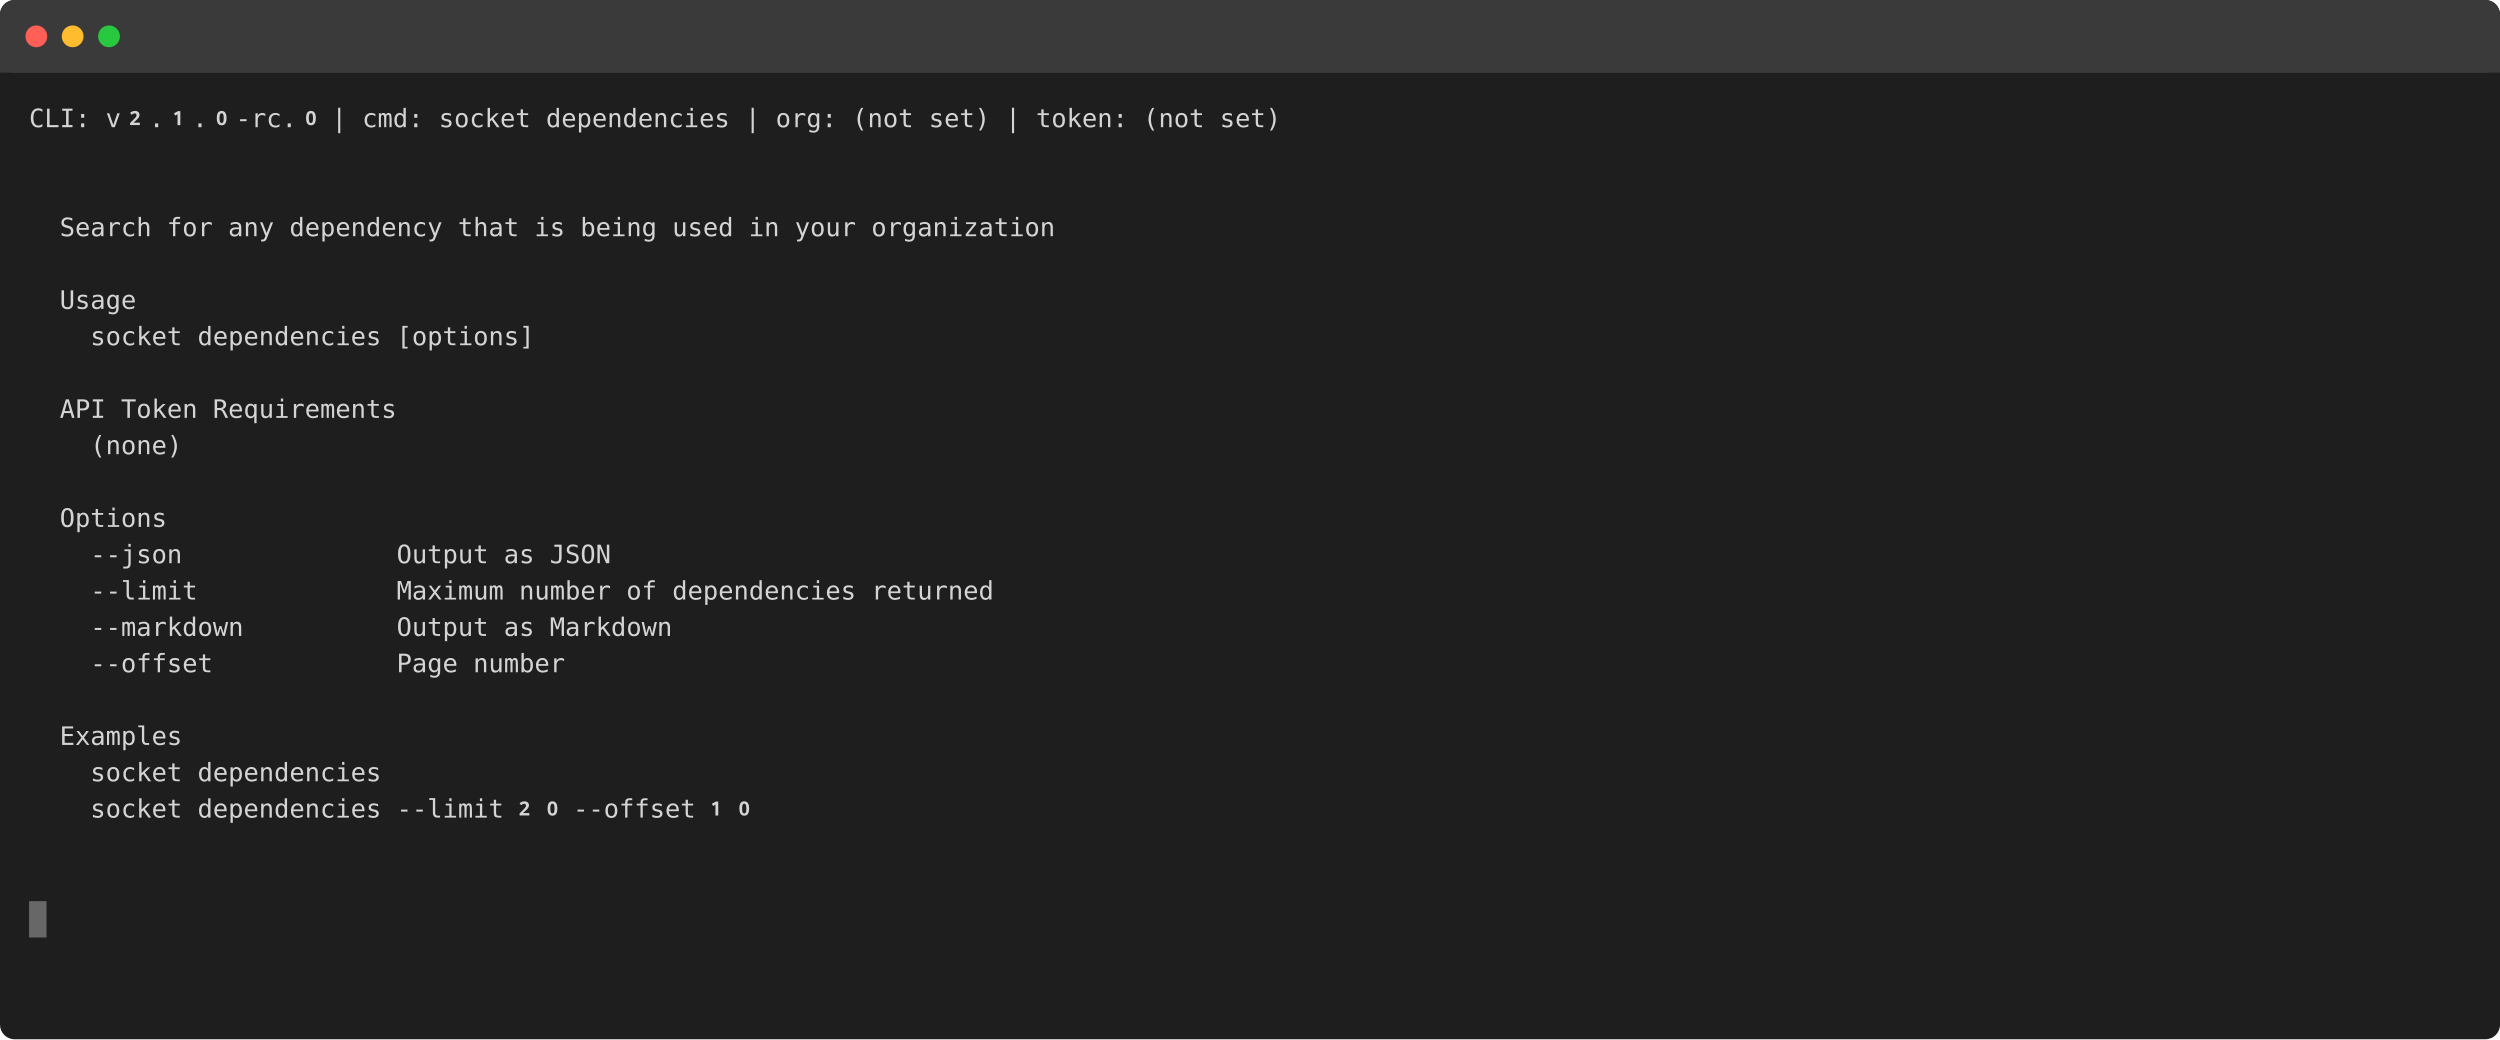
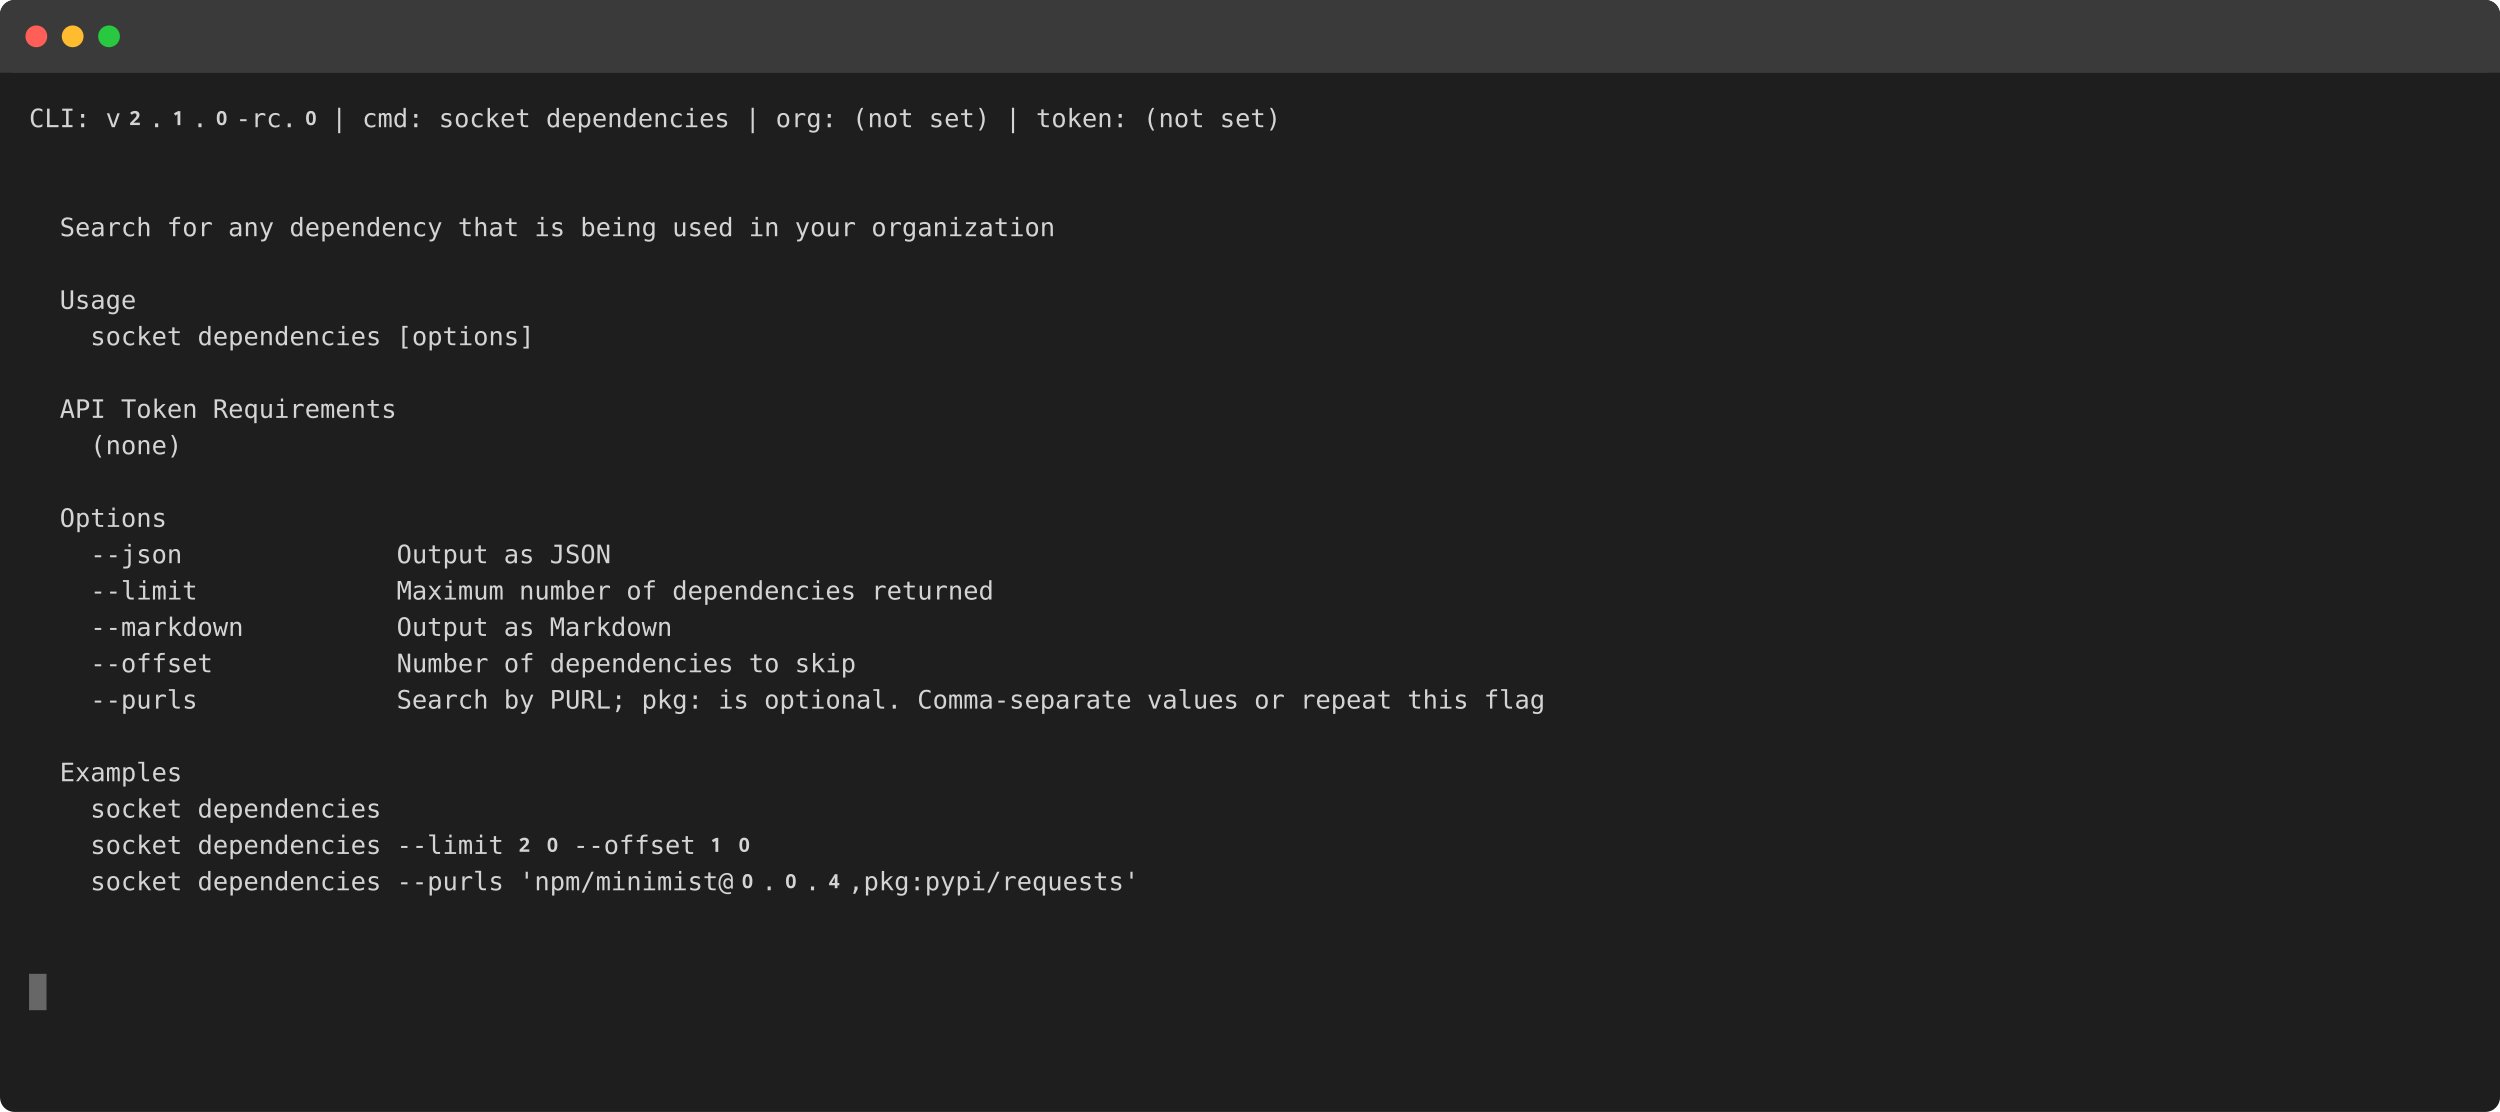
- <svg xmlns="http://www.w3.org/2000/svg" width="1376" height="572" viewBox="0 0 1376 572" preserveAspectRatio="xMidYMid meet">
+ <svg xmlns="http://www.w3.org/2000/svg" width="1376" height="612" viewBox="0 0 1376 612" preserveAspectRatio="xMidYMid meet">
  <defs>
    <clipPath id="terminal-clip">
-       <rect x="0" y="0" width="1376" height="572" rx="8" ry="8" />
+       <rect x="0" y="0" width="1376" height="612" rx="8" ry="8" />
    </clipPath>
  </defs>
  <g clip-path="url(#terminal-clip)">
-     <rect x="0" y="0" width="1376" height="572" rx="8" ry="8" fill="#1e1e1e" />
+     <rect x="0" y="0" width="1376" height="612" rx="8" ry="8" fill="#1e1e1e" />
    <g transform="translate(0, 0)">
      <rect width="1376" height="40" rx="8" ry="8" fill="#3a3a3a" />
      <rect y="32" width="1376" height="8" fill="#3a3a3a" />
      <circle cx="20" cy="20" r="6" fill="#ff5f57" />
      <circle cx="40" cy="20" r="6" fill="#febc2e" />
      <circle cx="60" cy="20" r="6" fill="#28c840" />
    </g>
    <g transform="translate(16, 56)">
      <text x="0" y="14" xml:space="preserve" font-family="'JetBrains Mono', 'Noto Sans Symbols 2', monospace" font-size="14" fill="#d4d4d4">
        <tspan x="0 9.6 19.2 28.8 38.4 48 57.6 67.2 76.8 86.4 96 105.6 115.2 124.8 134.4 144 153.6 163.2 172.8 182.4 192 201.6 211.2 220.8 230.4 240 249.6 259.2 268.8 278.4 288 297.6 307.2 316.8 326.4 336 345.6 355.2 364.8 374.4 384 393.6 403.2 412.8 422.4 432 441.6 451.2 460.8 470.4 480 489.6 499.2 508.8 518.4 528 537.6 547.2 556.8 566.4 576 585.6 595.2 604.8 614.4 624 633.6 643.2 652.8 662.4 672 681.6 691.2 700.8 710.4 720 729.6 739.2 748.8 758.4 768 777.6 787.2 796.8 806.4 816 825.6 835.2 844.8 854.4 864 873.6 883.2 892.8 902.4 912 921.6 931.2 940.8 950.4 960 969.6 979.2 988.8 998.4 1008 1017.6 1027.2 1036.8 1046.4 1056 1065.6 1075.2 1084.8 1094.4 1104 1113.6 1123.2 1132.8 1142.4 1152 1161.6 1171.2 1180.8 1190.4 1200 1209.6 1219.2 1228.8 1238.4 1248 1257.6 1267.2 1276.8 1286.4 1296 1305.6 1315.2 1324.8 1334.4">CLI: v2.1.0-rc.0 | cmd: socket dependencies | org: (not set) | token: (not set)                                                             </tspan>
      </text>
      <text x="0" y="34" xml:space="preserve" font-family="'JetBrains Mono', 'Noto Sans Symbols 2', monospace" font-size="14" fill="#d4d4d4">
        <tspan x="0 9.6 19.2 28.8 38.4 48 57.6 67.2 76.8 86.4 96 105.6 115.2 124.8 134.4 144 153.6 163.2 172.8 182.4 192 201.6 211.2 220.8 230.4 240 249.6 259.2 268.8 278.4 288 297.6 307.2 316.8 326.4 336 345.6 355.2 364.8 374.4 384 393.6 403.2 412.8 422.4 432 441.6 451.2 460.8 470.4 480 489.6 499.2 508.8 518.4 528 537.6 547.2 556.8 566.4 576 585.6 595.2 604.8 614.4 624 633.6 643.2 652.8 662.4 672 681.6 691.2 700.8 710.4 720 729.6 739.2 748.8 758.4 768 777.6 787.2 796.8 806.4 816 825.6 835.2 844.8 854.4 864 873.6 883.2 892.8 902.4 912 921.6 931.2 940.8 950.4 960 969.6 979.2 988.8 998.4 1008 1017.6 1027.2 1036.8 1046.4 1056 1065.6 1075.2 1084.8 1094.4 1104 1113.6 1123.2 1132.8 1142.4 1152 1161.6 1171.2 1180.8 1190.4 1200 1209.6 1219.2 1228.8 1238.4 1248 1257.6 1267.2 1276.8 1286.4 1296 1305.6 1315.2 1324.8 1334.4">                                                                                                                                            </tspan>
      </text>
      <text x="0" y="54" xml:space="preserve" font-family="'JetBrains Mono', 'Noto Sans Symbols 2', monospace" font-size="14" fill="#d4d4d4">
        <tspan x="0 9.6 19.2 28.8 38.4 48 57.6 67.2 76.8 86.4 96 105.6 115.2 124.8 134.4 144 153.6 163.2 172.8 182.4 192 201.6 211.2 220.8 230.4 240 249.6 259.2 268.8 278.4 288 297.6 307.2 316.8 326.4 336 345.6 355.2 364.8 374.4 384 393.6 403.2 412.8 422.4 432 441.6 451.2 460.8 470.4 480 489.6 499.2 508.8 518.4 528 537.6 547.2 556.8 566.4 576 585.6 595.2 604.8 614.4 624 633.6 643.2 652.8 662.4 672 681.6 691.2 700.8 710.4 720 729.6 739.2 748.8 758.4 768 777.6 787.2 796.8 806.4 816 825.6 835.2 844.8 854.4 864 873.6 883.2 892.8 902.4 912 921.6 931.2 940.8 950.4 960 969.6 979.2 988.8 998.4 1008 1017.6 1027.2 1036.8 1046.4 1056 1065.6 1075.2 1084.8 1094.4 1104 1113.6 1123.2 1132.8 1142.4 1152 1161.6 1171.2 1180.8 1190.4 1200 1209.6 1219.2 1228.8 1238.4 1248 1257.6 1267.2 1276.8 1286.4 1296 1305.6 1315.2 1324.8 1334.4">                                                                                                                                            </tspan>
      </text>
      <text x="0" y="74" xml:space="preserve" font-family="'JetBrains Mono', 'Noto Sans Symbols 2', monospace" font-size="14" fill="#d4d4d4">
        <tspan x="0 9.6 19.2 28.8 38.4 48 57.6 67.2 76.8 86.4 96 105.6 115.2 124.8 134.4 144 153.6 163.2 172.8 182.4 192 201.6 211.2 220.8 230.4 240 249.6 259.2 268.8 278.4 288 297.6 307.2 316.8 326.4 336 345.6 355.2 364.8 374.4 384 393.6 403.2 412.8 422.4 432 441.6 451.2 460.8 470.4 480 489.6 499.2 508.8 518.4 528 537.6 547.2 556.8 566.4 576 585.6 595.2 604.8 614.4 624 633.6 643.2 652.8 662.4 672 681.6 691.2 700.8 710.4 720 729.6 739.2 748.8 758.4 768 777.6 787.2 796.8 806.4 816 825.6 835.2 844.8 854.4 864 873.6 883.2 892.8 902.4 912 921.6 931.2 940.8 950.4 960 969.6 979.2 988.8 998.4 1008 1017.6 1027.2 1036.8 1046.4 1056 1065.6 1075.2 1084.8 1094.4 1104 1113.6 1123.2 1132.8 1142.4 1152 1161.6 1171.2 1180.8 1190.4 1200 1209.6 1219.2 1228.8 1238.4 1248 1257.6 1267.2 1276.8 1286.4 1296 1305.6 1315.2 1324.8 1334.4">  Search for any dependency that is being used in your organization                                                                         </tspan>
      </text>
      <text x="0" y="94" xml:space="preserve" font-family="'JetBrains Mono', 'Noto Sans Symbols 2', monospace" font-size="14" fill="#d4d4d4">
        <tspan x="0 9.6 19.2 28.8 38.4 48 57.6 67.2 76.8 86.4 96 105.6 115.2 124.8 134.4 144 153.6 163.2 172.8 182.4 192 201.6 211.2 220.8 230.4 240 249.6 259.2 268.8 278.4 288 297.6 307.2 316.8 326.4 336 345.6 355.2 364.8 374.4 384 393.6 403.2 412.8 422.4 432 441.6 451.2 460.8 470.4 480 489.6 499.2 508.8 518.4 528 537.6 547.2 556.8 566.4 576 585.6 595.2 604.8 614.4 624 633.6 643.2 652.8 662.4 672 681.6 691.2 700.8 710.4 720 729.6 739.2 748.8 758.4 768 777.6 787.2 796.8 806.4 816 825.6 835.2 844.8 854.4 864 873.6 883.2 892.8 902.4 912 921.6 931.2 940.8 950.4 960 969.6 979.2 988.8 998.4 1008 1017.6 1027.2 1036.8 1046.4 1056 1065.6 1075.2 1084.8 1094.4 1104 1113.6 1123.2 1132.8 1142.4 1152 1161.6 1171.2 1180.8 1190.4 1200 1209.6 1219.2 1228.8 1238.4 1248 1257.6 1267.2 1276.8 1286.4 1296 1305.6 1315.2 1324.8 1334.4">                                                                                                                                            </tspan>
      </text>
      <text x="0" y="114" xml:space="preserve" font-family="'JetBrains Mono', 'Noto Sans Symbols 2', monospace" font-size="14" fill="#d4d4d4">
        <tspan x="0 9.6 19.2 28.8 38.4 48 57.6 67.2 76.8 86.4 96 105.6 115.2 124.8 134.4 144 153.6 163.2 172.8 182.4 192 201.6 211.2 220.8 230.4 240 249.6 259.2 268.8 278.4 288 297.6 307.2 316.8 326.4 336 345.6 355.2 364.8 374.4 384 393.6 403.2 412.8 422.4 432 441.6 451.2 460.8 470.4 480 489.6 499.2 508.8 518.4 528 537.6 547.2 556.8 566.4 576 585.6 595.2 604.8 614.4 624 633.6 643.2 652.8 662.4 672 681.6 691.2 700.8 710.4 720 729.6 739.2 748.8 758.4 768 777.6 787.2 796.8 806.4 816 825.6 835.2 844.8 854.4 864 873.6 883.2 892.8 902.4 912 921.6 931.2 940.8 950.4 960 969.6 979.2 988.8 998.4 1008 1017.6 1027.2 1036.8 1046.4 1056 1065.6 1075.2 1084.8 1094.4 1104 1113.6 1123.2 1132.8 1142.4 1152 1161.6 1171.2 1180.8 1190.4 1200 1209.6 1219.2 1228.8 1238.4 1248 1257.6 1267.2 1276.8 1286.4 1296 1305.6 1315.2 1324.8 1334.4">  Usage                                                                                                                                     </tspan>
      </text>
      <text x="0" y="134" xml:space="preserve" font-family="'JetBrains Mono', 'Noto Sans Symbols 2', monospace" font-size="14" fill="#d4d4d4">
        <tspan x="0 9.6 19.2 28.8 38.4 48 57.6 67.2 76.8 86.4 96 105.6 115.2 124.8 134.4 144 153.6 163.2 172.8 182.4 192 201.6 211.2 220.8 230.4 240 249.6 259.2 268.8 278.4 288 297.6 307.2 316.8 326.4 336 345.6 355.2 364.8 374.4 384 393.6 403.2 412.8 422.4 432 441.6 451.2 460.8 470.4 480 489.6 499.2 508.8 518.4 528 537.6 547.2 556.8 566.4 576 585.6 595.2 604.8 614.4 624 633.6 643.2 652.8 662.4 672 681.6 691.2 700.8 710.4 720 729.6 739.2 748.8 758.4 768 777.6 787.2 796.8 806.4 816 825.6 835.2 844.8 854.4 864 873.6 883.2 892.8 902.4 912 921.6 931.2 940.8 950.4 960 969.6 979.2 988.8 998.4 1008 1017.6 1027.2 1036.8 1046.4 1056 1065.6 1075.2 1084.8 1094.4 1104 1113.6 1123.2 1132.8 1142.4 1152 1161.6 1171.2 1180.8 1190.4 1200 1209.6 1219.2 1228.8 1238.4 1248 1257.6 1267.2 1276.8 1286.4 1296 1305.6 1315.2 1324.8 1334.4">    socket dependencies [options]                                                                                                           </tspan>
      </text>
      <text x="0" y="154" xml:space="preserve" font-family="'JetBrains Mono', 'Noto Sans Symbols 2', monospace" font-size="14" fill="#d4d4d4">
        <tspan x="0 9.6 19.2 28.8 38.4 48 57.6 67.2 76.8 86.4 96 105.6 115.2 124.8 134.4 144 153.6 163.2 172.8 182.4 192 201.6 211.2 220.8 230.4 240 249.6 259.2 268.8 278.4 288 297.6 307.2 316.8 326.4 336 345.6 355.2 364.8 374.4 384 393.6 403.2 412.8 422.4 432 441.6 451.2 460.8 470.4 480 489.6 499.2 508.8 518.4 528 537.6 547.2 556.8 566.4 576 585.6 595.2 604.8 614.4 624 633.6 643.2 652.8 662.4 672 681.6 691.2 700.8 710.4 720 729.6 739.2 748.8 758.4 768 777.6 787.2 796.8 806.4 816 825.6 835.2 844.8 854.4 864 873.6 883.2 892.8 902.4 912 921.6 931.2 940.8 950.4 960 969.6 979.2 988.8 998.4 1008 1017.6 1027.2 1036.8 1046.4 1056 1065.6 1075.2 1084.8 1094.4 1104 1113.6 1123.2 1132.8 1142.4 1152 1161.6 1171.2 1180.8 1190.4 1200 1209.6 1219.2 1228.8 1238.4 1248 1257.6 1267.2 1276.8 1286.4 1296 1305.6 1315.2 1324.8 1334.4">                                                                                                                                            </tspan>
      </text>
      <text x="0" y="174" xml:space="preserve" font-family="'JetBrains Mono', 'Noto Sans Symbols 2', monospace" font-size="14" fill="#d4d4d4">
        <tspan x="0 9.6 19.2 28.8 38.4 48 57.6 67.2 76.8 86.4 96 105.6 115.2 124.8 134.4 144 153.6 163.2 172.8 182.4 192 201.6 211.2 220.8 230.4 240 249.6 259.2 268.8 278.4 288 297.6 307.2 316.8 326.4 336 345.6 355.2 364.8 374.4 384 393.6 403.2 412.8 422.4 432 441.6 451.2 460.8 470.4 480 489.6 499.2 508.8 518.4 528 537.6 547.2 556.8 566.4 576 585.6 595.2 604.8 614.4 624 633.6 643.2 652.8 662.4 672 681.6 691.2 700.8 710.4 720 729.6 739.2 748.8 758.4 768 777.6 787.2 796.8 806.4 816 825.6 835.2 844.8 854.4 864 873.6 883.2 892.8 902.4 912 921.6 931.2 940.8 950.4 960 969.6 979.2 988.8 998.4 1008 1017.6 1027.2 1036.8 1046.4 1056 1065.6 1075.2 1084.8 1094.4 1104 1113.6 1123.2 1132.8 1142.4 1152 1161.6 1171.2 1180.8 1190.4 1200 1209.6 1219.2 1228.8 1238.4 1248 1257.6 1267.2 1276.8 1286.4 1296 1305.6 1315.2 1324.8 1334.4">  API Token Requirements                                                                                                                    </tspan>
      </text>
      <text x="0" y="194" xml:space="preserve" font-family="'JetBrains Mono', 'Noto Sans Symbols 2', monospace" font-size="14" fill="#d4d4d4">
        <tspan x="0 9.6 19.2 28.8 38.4 48 57.6 67.2 76.8 86.4 96 105.6 115.2 124.8 134.4 144 153.6 163.2 172.8 182.4 192 201.6 211.2 220.8 230.4 240 249.6 259.2 268.8 278.4 288 297.6 307.2 316.8 326.4 336 345.6 355.2 364.8 374.4 384 393.6 403.2 412.8 422.4 432 441.6 451.2 460.8 470.4 480 489.6 499.2 508.8 518.4 528 537.6 547.2 556.8 566.4 576 585.6 595.2 604.8 614.4 624 633.6 643.2 652.8 662.4 672 681.6 691.2 700.8 710.4 720 729.6 739.2 748.8 758.4 768 777.6 787.2 796.8 806.4 816 825.6 835.2 844.8 854.4 864 873.6 883.2 892.8 902.4 912 921.6 931.2 940.8 950.4 960 969.6 979.2 988.8 998.4 1008 1017.6 1027.2 1036.8 1046.4 1056 1065.6 1075.2 1084.8 1094.4 1104 1113.6 1123.2 1132.8 1142.4 1152 1161.6 1171.2 1180.8 1190.4 1200 1209.6 1219.2 1228.8 1238.4 1248 1257.6 1267.2 1276.8 1286.4 1296 1305.6 1315.2 1324.8 1334.4">    (none)                                                                                                                                  </tspan>
      </text>
      <text x="0" y="214" xml:space="preserve" font-family="'JetBrains Mono', 'Noto Sans Symbols 2', monospace" font-size="14" fill="#d4d4d4">
        <tspan x="0 9.6 19.2 28.8 38.4 48 57.6 67.2 76.8 86.4 96 105.6 115.2 124.8 134.4 144 153.6 163.2 172.8 182.4 192 201.6 211.2 220.8 230.4 240 249.6 259.2 268.8 278.4 288 297.6 307.2 316.8 326.4 336 345.6 355.2 364.8 374.4 384 393.6 403.2 412.8 422.4 432 441.6 451.2 460.8 470.4 480 489.6 499.2 508.8 518.4 528 537.6 547.2 556.8 566.4 576 585.6 595.2 604.8 614.4 624 633.6 643.2 652.8 662.4 672 681.6 691.2 700.8 710.4 720 729.6 739.2 748.8 758.4 768 777.6 787.2 796.8 806.4 816 825.6 835.2 844.8 854.4 864 873.6 883.2 892.8 902.4 912 921.6 931.2 940.8 950.4 960 969.6 979.2 988.8 998.4 1008 1017.6 1027.2 1036.8 1046.4 1056 1065.6 1075.2 1084.8 1094.4 1104 1113.6 1123.2 1132.8 1142.4 1152 1161.6 1171.2 1180.8 1190.4 1200 1209.6 1219.2 1228.8 1238.4 1248 1257.6 1267.2 1276.8 1286.4 1296 1305.6 1315.2 1324.8 1334.4">                                                                                                                                            </tspan>
      </text>
      <text x="0" y="234" xml:space="preserve" font-family="'JetBrains Mono', 'Noto Sans Symbols 2', monospace" font-size="14" fill="#d4d4d4">
        <tspan x="0 9.6 19.2 28.8 38.4 48 57.6 67.2 76.8 86.4 96 105.6 115.2 124.8 134.4 144 153.6 163.2 172.8 182.4 192 201.6 211.2 220.8 230.4 240 249.6 259.2 268.8 278.4 288 297.6 307.2 316.8 326.4 336 345.6 355.2 364.8 374.4 384 393.6 403.2 412.8 422.4 432 441.6 451.2 460.8 470.4 480 489.6 499.2 508.8 518.4 528 537.6 547.2 556.8 566.4 576 585.6 595.2 604.8 614.4 624 633.6 643.2 652.8 662.4 672 681.6 691.2 700.8 710.4 720 729.6 739.2 748.8 758.4 768 777.6 787.2 796.8 806.4 816 825.6 835.2 844.8 854.4 864 873.6 883.2 892.8 902.4 912 921.6 931.2 940.8 950.4 960 969.6 979.2 988.8 998.4 1008 1017.6 1027.2 1036.8 1046.4 1056 1065.6 1075.2 1084.8 1094.4 1104 1113.6 1123.2 1132.8 1142.4 1152 1161.6 1171.2 1180.8 1190.4 1200 1209.6 1219.2 1228.8 1238.4 1248 1257.6 1267.2 1276.8 1286.4 1296 1305.6 1315.2 1324.8 1334.4">  Options                                                                                                                                   </tspan>
      </text>
      <text x="0" y="254" xml:space="preserve" font-family="'JetBrains Mono', 'Noto Sans Symbols 2', monospace" font-size="14" fill="#d4d4d4">
        <tspan x="0 9.6 19.2 28.8 38.4 48 57.6 67.2 76.8 86.4 96 105.6 115.2 124.8 134.4 144 153.6 163.2 172.8 182.4 192 201.6 211.2 220.8 230.4 240 249.6 259.2 268.8 278.4 288 297.6 307.2 316.8 326.4 336 345.6 355.2 364.8 374.4 384 393.6 403.2 412.8 422.4 432 441.6 451.2 460.8 470.4 480 489.6 499.2 508.8 518.4 528 537.6 547.2 556.8 566.4 576 585.6 595.2 604.8 614.4 624 633.6 643.2 652.8 662.4 672 681.6 691.2 700.8 710.4 720 729.6 739.2 748.8 758.4 768 777.6 787.2 796.8 806.4 816 825.6 835.2 844.8 854.4 864 873.6 883.2 892.8 902.4 912 921.6 931.2 940.8 950.4 960 969.6 979.2 988.8 998.4 1008 1017.6 1027.2 1036.8 1046.4 1056 1065.6 1075.2 1084.8 1094.4 1104 1113.6 1123.2 1132.8 1142.4 1152 1161.6 1171.2 1180.8 1190.4 1200 1209.6 1219.2 1228.8 1238.4 1248 1257.6 1267.2 1276.8 1286.4 1296 1305.6 1315.2 1324.8 1334.4">    --json              Output as JSON                                                                                                      </tspan>
      </text>
      <text x="0" y="274" xml:space="preserve" font-family="'JetBrains Mono', 'Noto Sans Symbols 2', monospace" font-size="14" fill="#d4d4d4">
        <tspan x="0 9.6 19.2 28.8 38.4 48 57.6 67.2 76.8 86.4 96 105.6 115.2 124.8 134.4 144 153.6 163.2 172.8 182.4 192 201.6 211.2 220.8 230.4 240 249.6 259.2 268.8 278.4 288 297.6 307.2 316.8 326.4 336 345.6 355.2 364.8 374.4 384 393.6 403.2 412.8 422.4 432 441.6 451.2 460.8 470.4 480 489.6 499.2 508.8 518.4 528 537.6 547.2 556.8 566.4 576 585.6 595.2 604.8 614.4 624 633.6 643.2 652.8 662.4 672 681.6 691.2 700.8 710.4 720 729.6 739.2 748.8 758.4 768 777.6 787.2 796.8 806.4 816 825.6 835.2 844.8 854.4 864 873.6 883.2 892.8 902.4 912 921.6 931.2 940.8 950.4 960 969.6 979.2 988.8 998.4 1008 1017.6 1027.2 1036.8 1046.4 1056 1065.6 1075.2 1084.8 1094.4 1104 1113.6 1123.2 1132.8 1142.4 1152 1161.6 1171.2 1180.8 1190.4 1200 1209.6 1219.2 1228.8 1238.4 1248 1257.6 1267.2 1276.8 1286.4 1296 1305.6 1315.2 1324.8 1334.4">    --limit             Maximum number of dependencies returned                                                                             </tspan>
      </text>
      <text x="0" y="294" xml:space="preserve" font-family="'JetBrains Mono', 'Noto Sans Symbols 2', monospace" font-size="14" fill="#d4d4d4">
        <tspan x="0 9.6 19.2 28.8 38.4 48 57.6 67.2 76.8 86.4 96 105.6 115.2 124.8 134.4 144 153.6 163.2 172.8 182.4 192 201.6 211.2 220.8 230.4 240 249.6 259.2 268.8 278.4 288 297.6 307.2 316.8 326.4 336 345.6 355.2 364.8 374.4 384 393.6 403.2 412.8 422.4 432 441.6 451.2 460.8 470.4 480 489.6 499.2 508.8 518.4 528 537.6 547.2 556.8 566.4 576 585.6 595.2 604.8 614.4 624 633.6 643.2 652.8 662.4 672 681.6 691.2 700.8 710.4 720 729.6 739.2 748.8 758.4 768 777.6 787.2 796.8 806.4 816 825.6 835.2 844.8 854.4 864 873.6 883.2 892.8 902.4 912 921.6 931.2 940.8 950.4 960 969.6 979.2 988.8 998.4 1008 1017.6 1027.2 1036.8 1046.4 1056 1065.6 1075.2 1084.8 1094.4 1104 1113.6 1123.2 1132.8 1142.4 1152 1161.6 1171.2 1180.8 1190.4 1200 1209.6 1219.2 1228.8 1238.4 1248 1257.6 1267.2 1276.8 1286.4 1296 1305.6 1315.2 1324.8 1334.4">    --markdown          Output as Markdown                                                                                                  </tspan>
      </text>
      <text x="0" y="314" xml:space="preserve" font-family="'JetBrains Mono', 'Noto Sans Symbols 2', monospace" font-size="14" fill="#d4d4d4">
-         <tspan x="0 9.6 19.2 28.8 38.4 48 57.6 67.2 76.8 86.4 96 105.6 115.2 124.8 134.4 144 153.6 163.2 172.8 182.4 192 201.6 211.2 220.8 230.4 240 249.6 259.2 268.8 278.4 288 297.6 307.2 316.8 326.4 336 345.6 355.2 364.8 374.4 384 393.6 403.2 412.8 422.4 432 441.6 451.2 460.8 470.4 480 489.6 499.2 508.8 518.4 528 537.6 547.2 556.8 566.4 576 585.6 595.2 604.8 614.4 624 633.6 643.2 652.8 662.4 672 681.6 691.2 700.8 710.4 720 729.6 739.2 748.8 758.4 768 777.6 787.2 796.8 806.4 816 825.6 835.2 844.8 854.4 864 873.6 883.2 892.8 902.4 912 921.6 931.2 940.8 950.4 960 969.6 979.2 988.8 998.4 1008 1017.6 1027.2 1036.8 1046.4 1056 1065.6 1075.2 1084.8 1094.4 1104 1113.6 1123.2 1132.8 1142.4 1152 1161.6 1171.2 1180.8 1190.4 1200 1209.6 1219.2 1228.8 1238.4 1248 1257.6 1267.2 1276.8 1286.4 1296 1305.6 1315.2 1324.8 1334.4">    --offset            Page number                                                                                                         </tspan>
+         <tspan x="0 9.6 19.2 28.8 38.4 48 57.6 67.2 76.8 86.4 96 105.6 115.2 124.8 134.4 144 153.6 163.2 172.8 182.4 192 201.6 211.2 220.8 230.4 240 249.6 259.2 268.8 278.4 288 297.6 307.2 316.8 326.4 336 345.6 355.2 364.8 374.4 384 393.6 403.2 412.8 422.4 432 441.6 451.2 460.8 470.4 480 489.6 499.2 508.8 518.4 528 537.6 547.2 556.8 566.4 576 585.6 595.2 604.8 614.4 624 633.6 643.2 652.8 662.4 672 681.6 691.2 700.8 710.4 720 729.6 739.2 748.8 758.4 768 777.6 787.2 796.8 806.4 816 825.6 835.2 844.8 854.4 864 873.6 883.2 892.8 902.4 912 921.6 931.2 940.8 950.4 960 969.6 979.2 988.8 998.4 1008 1017.6 1027.2 1036.8 1046.4 1056 1065.6 1075.2 1084.8 1094.4 1104 1113.6 1123.2 1132.8 1142.4 1152 1161.6 1171.2 1180.8 1190.4 1200 1209.6 1219.2 1228.8 1238.4 1248 1257.6 1267.2 1276.8 1286.4 1296 1305.6 1315.2 1324.8 1334.4">    --offset            Number of dependencies to skip                                                                                      </tspan>
      </text>
      <text x="0" y="334" xml:space="preserve" font-family="'JetBrains Mono', 'Noto Sans Symbols 2', monospace" font-size="14" fill="#d4d4d4">
+         <tspan x="0 9.6 19.2 28.8 38.4 48 57.6 67.2 76.8 86.4 96 105.6 115.2 124.8 134.4 144 153.6 163.2 172.8 182.4 192 201.6 211.2 220.8 230.4 240 249.6 259.2 268.8 278.4 288 297.6 307.2 316.8 326.4 336 345.6 355.2 364.8 374.4 384 393.6 403.2 412.8 422.4 432 441.6 451.2 460.8 470.4 480 489.6 499.2 508.8 518.4 528 537.6 547.2 556.8 566.4 576 585.6 595.2 604.8 614.4 624 633.6 643.2 652.8 662.4 672 681.6 691.2 700.8 710.4 720 729.6 739.2 748.8 758.4 768 777.6 787.2 796.8 806.4 816 825.6 835.2 844.8 854.4 864 873.6 883.2 892.8 902.4 912 921.6 931.2 940.8 950.4 960 969.6 979.2 988.8 998.4 1008 1017.6 1027.2 1036.8 1046.4 1056 1065.6 1075.2 1084.8 1094.4 1104 1113.6 1123.2 1132.8 1142.4 1152 1161.6 1171.2 1180.8 1190.4 1200 1209.6 1219.2 1228.8 1238.4 1248 1257.6 1267.2 1276.8 1286.4 1296 1305.6 1315.2 1324.8 1334.4">    --purls             Search by PURL; pkg: is optional. Comma-separate values or repeat this flag                                         </tspan>
+       </text>
+       <text x="0" y="354" xml:space="preserve" font-family="'JetBrains Mono', 'Noto Sans Symbols 2', monospace" font-size="14" fill="#d4d4d4">
        <tspan x="0 9.6 19.2 28.8 38.4 48 57.6 67.2 76.8 86.4 96 105.6 115.2 124.8 134.4 144 153.6 163.2 172.8 182.4 192 201.6 211.2 220.8 230.4 240 249.6 259.2 268.8 278.4 288 297.6 307.2 316.8 326.4 336 345.6 355.2 364.8 374.4 384 393.6 403.2 412.8 422.4 432 441.6 451.2 460.8 470.4 480 489.6 499.2 508.8 518.4 528 537.6 547.2 556.8 566.4 576 585.6 595.2 604.8 614.4 624 633.6 643.2 652.8 662.4 672 681.6 691.2 700.8 710.4 720 729.6 739.2 748.8 758.4 768 777.6 787.2 796.8 806.4 816 825.6 835.2 844.8 854.4 864 873.6 883.2 892.8 902.4 912 921.6 931.2 940.8 950.4 960 969.6 979.2 988.8 998.4 1008 1017.6 1027.2 1036.8 1046.4 1056 1065.6 1075.2 1084.8 1094.4 1104 1113.6 1123.2 1132.8 1142.4 1152 1161.6 1171.2 1180.8 1190.4 1200 1209.6 1219.2 1228.8 1238.4 1248 1257.6 1267.2 1276.8 1286.4 1296 1305.6 1315.2 1324.8 1334.4">                                                                                                                                            </tspan>
      </text>
-       <text x="0" y="354" xml:space="preserve" font-family="'JetBrains Mono', 'Noto Sans Symbols 2', monospace" font-size="14" fill="#d4d4d4">
+       <text x="0" y="374" xml:space="preserve" font-family="'JetBrains Mono', 'Noto Sans Symbols 2', monospace" font-size="14" fill="#d4d4d4">
        <tspan x="0 9.6 19.2 28.8 38.4 48 57.6 67.2 76.8 86.4 96 105.6 115.2 124.8 134.4 144 153.6 163.2 172.8 182.4 192 201.6 211.2 220.8 230.4 240 249.6 259.2 268.8 278.4 288 297.6 307.2 316.8 326.4 336 345.6 355.2 364.8 374.4 384 393.6 403.2 412.8 422.4 432 441.6 451.2 460.8 470.4 480 489.6 499.2 508.8 518.4 528 537.6 547.2 556.8 566.4 576 585.6 595.2 604.8 614.4 624 633.6 643.2 652.8 662.4 672 681.6 691.2 700.8 710.4 720 729.6 739.2 748.8 758.4 768 777.6 787.2 796.8 806.4 816 825.6 835.2 844.8 854.4 864 873.6 883.2 892.8 902.4 912 921.6 931.2 940.8 950.4 960 969.6 979.2 988.8 998.4 1008 1017.6 1027.2 1036.8 1046.4 1056 1065.6 1075.2 1084.8 1094.4 1104 1113.6 1123.2 1132.8 1142.4 1152 1161.6 1171.2 1180.8 1190.4 1200 1209.6 1219.2 1228.8 1238.4 1248 1257.6 1267.2 1276.8 1286.4 1296 1305.6 1315.2 1324.8 1334.4">  Examples                                                                                                                                  </tspan>
      </text>
-       <text x="0" y="374" xml:space="preserve" font-family="'JetBrains Mono', 'Noto Sans Symbols 2', monospace" font-size="14" fill="#d4d4d4">
+       <text x="0" y="394" xml:space="preserve" font-family="'JetBrains Mono', 'Noto Sans Symbols 2', monospace" font-size="14" fill="#d4d4d4">
        <tspan x="0 9.6 19.2 28.8 38.4 48 57.6 67.2 76.8 86.4 96 105.6 115.2 124.8 134.4 144 153.6 163.2 172.8 182.4 192 201.6 211.2 220.8 230.4 240 249.6 259.2 268.8 278.4 288 297.6 307.2 316.8 326.4 336 345.6 355.2 364.8 374.4 384 393.6 403.2 412.8 422.4 432 441.6 451.2 460.8 470.4 480 489.6 499.2 508.8 518.4 528 537.6 547.2 556.8 566.4 576 585.6 595.2 604.8 614.4 624 633.6 643.2 652.8 662.4 672 681.6 691.2 700.8 710.4 720 729.6 739.2 748.8 758.4 768 777.6 787.2 796.8 806.4 816 825.6 835.2 844.8 854.4 864 873.6 883.2 892.8 902.4 912 921.6 931.2 940.8 950.4 960 969.6 979.2 988.8 998.4 1008 1017.6 1027.2 1036.8 1046.4 1056 1065.6 1075.2 1084.8 1094.4 1104 1113.6 1123.2 1132.8 1142.4 1152 1161.6 1171.2 1180.8 1190.4 1200 1209.6 1219.2 1228.8 1238.4 1248 1257.6 1267.2 1276.8 1286.4 1296 1305.6 1315.2 1324.8 1334.4">    socket dependencies                                                                                                                     </tspan>
      </text>
-       <text x="0" y="394" xml:space="preserve" font-family="'JetBrains Mono', 'Noto Sans Symbols 2', monospace" font-size="14" fill="#d4d4d4">
+       <text x="0" y="414" xml:space="preserve" font-family="'JetBrains Mono', 'Noto Sans Symbols 2', monospace" font-size="14" fill="#d4d4d4">
        <tspan x="0 9.6 19.2 28.8 38.4 48 57.6 67.2 76.8 86.4 96 105.6 115.2 124.8 134.4 144 153.6 163.2 172.8 182.4 192 201.6 211.2 220.8 230.4 240 249.6 259.2 268.8 278.4 288 297.6 307.2 316.8 326.4 336 345.6 355.2 364.8 374.4 384 393.6 403.2 412.8 422.4 432 441.6 451.2 460.8 470.4 480 489.6 499.2 508.8 518.4 528 537.6 547.2 556.8 566.4 576 585.6 595.2 604.8 614.4 624 633.6 643.2 652.8 662.4 672 681.6 691.2 700.8 710.4 720 729.6 739.2 748.8 758.4 768 777.6 787.2 796.8 806.4 816 825.6 835.2 844.8 854.4 864 873.6 883.2 892.8 902.4 912 921.6 931.2 940.8 950.4 960 969.6 979.2 988.8 998.4 1008 1017.6 1027.2 1036.8 1046.4 1056 1065.6 1075.2 1084.8 1094.4 1104 1113.6 1123.2 1132.8 1142.4 1152 1161.6 1171.2 1180.8 1190.4 1200 1209.6 1219.2 1228.8 1238.4 1248 1257.6 1267.2 1276.8 1286.4 1296 1305.6 1315.2 1324.8 1334.4">    socket dependencies --limit 20 --offset 10                                                                                              </tspan>
      </text>
-       <text x="0" y="414" xml:space="preserve" font-family="'JetBrains Mono', 'Noto Sans Symbols 2', monospace" font-size="14" fill="#d4d4d4">
-         <tspan x="0 9.6 19.2 28.8 38.4 48 57.6 67.2 76.8 86.4 96 105.6 115.2 124.8 134.4 144 153.6 163.2 172.8 182.4 192 201.6 211.2 220.8 230.4 240 249.6 259.2 268.8 278.4 288 297.6 307.2 316.8 326.4 336 345.6 355.2 364.8 374.4 384 393.6 403.2 412.8 422.4 432 441.6 451.2 460.8 470.4 480 489.6 499.2 508.8 518.4 528 537.6 547.2 556.8 566.4 576 585.6 595.2 604.8 614.4 624 633.6 643.2 652.8 662.4 672 681.6 691.2 700.8 710.4 720 729.6 739.2 748.8 758.4 768 777.6 787.2 796.8 806.4 816 825.6 835.2 844.8 854.4 864 873.6 883.2 892.8 902.4 912 921.6 931.2 940.8 950.4 960 969.6 979.2 988.8 998.4 1008 1017.6 1027.2 1036.8 1046.4 1056 1065.6 1075.2 1084.8 1094.4 1104 1113.6 1123.2 1132.8 1142.4 1152 1161.6 1171.2 1180.8 1190.4 1200 1209.6 1219.2 1228.8 1238.4 1248 1257.6 1267.2 1276.8 1286.4 1296 1305.6 1315.2 1324.8 1334.4">                                                                                                                                            </tspan>
-       </text>
      <text x="0" y="434" xml:space="preserve" font-family="'JetBrains Mono', 'Noto Sans Symbols 2', monospace" font-size="14" fill="#d4d4d4">
-         <tspan x="0 9.6 19.2 28.8 38.4 48 57.6 67.2 76.8 86.4 96 105.6 115.2 124.8 134.4 144 153.6 163.2 172.8 182.4 192 201.6 211.2 220.8 230.4 240 249.6 259.2 268.8 278.4 288 297.6 307.2 316.8 326.4 336 345.6 355.2 364.8 374.4 384 393.6 403.2 412.8 422.4 432 441.6 451.2 460.8 470.4 480 489.6 499.2 508.8 518.4 528 537.6 547.2 556.8 566.4 576 585.6 595.2 604.8 614.4 624 633.6 643.2 652.8 662.4 672 681.6 691.2 700.8 710.4 720 729.6 739.2 748.8 758.4 768 777.6 787.2 796.8 806.4 816 825.6 835.2 844.8 854.4 864 873.6 883.2 892.8 902.4 912 921.6 931.2 940.8 950.4 960 969.6 979.2 988.8 998.4 1008 1017.6 1027.2 1036.8 1046.4 1056 1065.6 1075.2 1084.8 1094.4 1104 1113.6 1123.2 1132.8 1142.4 1152 1161.6 1171.2 1180.8 1190.4 1200 1209.6 1219.2 1228.8 1238.4 1248 1257.6 1267.2 1276.8 1286.4 1296 1305.6 1315.2 1324.8 1334.4">                                                                                                                                            </tspan>
+         <tspan x="0 9.6 19.2 28.8 38.4 48 57.6 67.2 76.8 86.4 96 105.6 115.2 124.8 134.4 144 153.6 163.2 172.8 182.4 192 201.6 211.2 220.8 230.4 240 249.6 259.2 268.8 278.4 288 297.6 307.2 316.8 326.4 336 345.6 355.2 364.8 374.4 384 393.6 403.2 412.8 422.4 432 441.6 451.2 460.8 470.4 480 489.6 499.2 508.8 518.4 528 537.6 547.2 556.8 566.4 576 585.6 595.2 604.8 614.4 624 633.6 643.2 652.8 662.4 672 681.6 691.2 700.8 710.4 720 729.6 739.2 748.8 758.4 768 777.6 787.2 796.8 806.4 816 825.6 835.2 844.8 854.4 864 873.6 883.2 892.8 902.4 912 921.6 931.2 940.8 950.4 960 969.6 979.2 988.8 998.4 1008 1017.6 1027.2 1036.8 1046.4 1056 1065.6 1075.2 1084.8 1094.4 1104 1113.6 1123.2 1132.8 1142.4 1152 1161.6 1171.2 1180.8 1190.4 1200 1209.6 1219.2 1228.8 1238.4 1248 1257.6 1267.2 1276.8 1286.4 1296 1305.6 1315.2 1324.8 1334.4">    socket dependencies --purls 'npm/minimist@0.0.4,pkg:pypi/requests'                                                                      </tspan>
      </text>
      <text x="0" y="454" xml:space="preserve" font-family="'JetBrains Mono', 'Noto Sans Symbols 2', monospace" font-size="14" fill="#d4d4d4">
        <tspan x="0 9.6 19.2 28.8 38.4 48 57.6 67.2 76.8 86.4 96 105.6 115.2 124.8 134.4 144 153.6 163.2 172.8 182.4 192 201.6 211.2 220.8 230.4 240 249.6 259.2 268.8 278.4 288 297.6 307.2 316.8 326.4 336 345.6 355.2 364.8 374.4 384 393.6 403.2 412.8 422.4 432 441.6 451.2 460.8 470.4 480 489.6 499.2 508.8 518.4 528 537.6 547.2 556.8 566.4 576 585.6 595.2 604.8 614.4 624 633.6 643.2 652.8 662.4 672 681.6 691.2 700.8 710.4 720 729.6 739.2 748.8 758.4 768 777.6 787.2 796.8 806.4 816 825.6 835.2 844.8 854.4 864 873.6 883.2 892.8 902.4 912 921.6 931.2 940.8 950.4 960 969.6 979.2 988.8 998.4 1008 1017.6 1027.2 1036.8 1046.4 1056 1065.6 1075.2 1084.8 1094.4 1104 1113.6 1123.2 1132.8 1142.4 1152 1161.6 1171.2 1180.8 1190.4 1200 1209.6 1219.2 1228.8 1238.4 1248 1257.6 1267.2 1276.8 1286.4 1296 1305.6 1315.2 1324.8 1334.4">                                                                                                                                            </tspan>
      </text>
      <text x="0" y="474" xml:space="preserve" font-family="'JetBrains Mono', 'Noto Sans Symbols 2', monospace" font-size="14" fill="#d4d4d4">
        <tspan x="0 9.6 19.2 28.8 38.4 48 57.6 67.2 76.8 86.4 96 105.6 115.2 124.8 134.4 144 153.6 163.2 172.8 182.4 192 201.6 211.2 220.8 230.4 240 249.6 259.2 268.8 278.4 288 297.6 307.2 316.8 326.4 336 345.6 355.2 364.8 374.4 384 393.6 403.2 412.8 422.4 432 441.6 451.2 460.8 470.4 480 489.6 499.2 508.8 518.4 528 537.6 547.2 556.8 566.4 576 585.6 595.2 604.8 614.4 624 633.6 643.2 652.8 662.4 672 681.6 691.2 700.8 710.4 720 729.6 739.2 748.8 758.4 768 777.6 787.2 796.8 806.4 816 825.6 835.2 844.8 854.4 864 873.6 883.2 892.8 902.4 912 921.6 931.2 940.8 950.4 960 969.6 979.2 988.8 998.4 1008 1017.6 1027.2 1036.8 1046.4 1056 1065.6 1075.2 1084.8 1094.4 1104 1113.6 1123.2 1132.8 1142.4 1152 1161.6 1171.2 1180.8 1190.4 1200 1209.6 1219.2 1228.8 1238.4 1248 1257.6 1267.2 1276.8 1286.4 1296 1305.6 1315.2 1324.8 1334.4">                                                                                                                                            </tspan>
      </text>
      <text x="0" y="494" xml:space="preserve" font-family="'JetBrains Mono', 'Noto Sans Symbols 2', monospace" font-size="14" fill="#d4d4d4">
        <tspan x="0 9.6 19.2 28.8 38.4 48 57.6 67.2 76.8 86.4 96 105.6 115.2 124.8 134.4 144 153.6 163.2 172.8 182.4 192 201.6 211.2 220.8 230.4 240 249.6 259.2 268.8 278.4 288 297.6 307.2 316.8 326.4 336 345.6 355.2 364.8 374.4 384 393.6 403.2 412.8 422.4 432 441.6 451.2 460.8 470.4 480 489.6 499.2 508.8 518.4 528 537.6 547.2 556.8 566.4 576 585.6 595.2 604.8 614.4 624 633.6 643.2 652.8 662.4 672 681.6 691.2 700.8 710.4 720 729.6 739.2 748.8 758.4 768 777.6 787.2 796.8 806.4 816 825.6 835.2 844.8 854.4 864 873.6 883.2 892.8 902.4 912 921.6 931.2 940.8 950.4 960 969.6 979.2 988.8 998.4 1008 1017.6 1027.2 1036.8 1046.4 1056 1065.6 1075.2 1084.8 1094.4 1104 1113.6 1123.2 1132.8 1142.4 1152 1161.6 1171.2 1180.8 1190.4 1200 1209.6 1219.2 1228.8 1238.4 1248 1257.6 1267.2 1276.8 1286.4 1296 1305.6 1315.2 1324.8 1334.4">                                                                                                                                            </tspan>
      </text>
-       <rect x="0" y="440" width="9.6" height="20" fill="#aeafad" opacity="0.5" />
+       <text x="0" y="514" xml:space="preserve" font-family="'JetBrains Mono', 'Noto Sans Symbols 2', monospace" font-size="14" fill="#d4d4d4">
+         <tspan x="0 9.6 19.2 28.8 38.4 48 57.6 67.2 76.8 86.4 96 105.6 115.2 124.8 134.4 144 153.6 163.2 172.8 182.4 192 201.6 211.2 220.8 230.4 240 249.6 259.2 268.8 278.4 288 297.6 307.2 316.8 326.4 336 345.6 355.2 364.8 374.4 384 393.6 403.2 412.8 422.4 432 441.6 451.2 460.8 470.4 480 489.6 499.2 508.8 518.4 528 537.6 547.2 556.8 566.4 576 585.6 595.2 604.8 614.4 624 633.6 643.2 652.8 662.4 672 681.6 691.2 700.8 710.4 720 729.6 739.2 748.8 758.4 768 777.6 787.2 796.8 806.4 816 825.6 835.2 844.8 854.4 864 873.6 883.2 892.8 902.4 912 921.6 931.2 940.8 950.4 960 969.6 979.2 988.8 998.4 1008 1017.6 1027.2 1036.8 1046.4 1056 1065.6 1075.2 1084.8 1094.4 1104 1113.6 1123.2 1132.8 1142.4 1152 1161.6 1171.2 1180.8 1190.4 1200 1209.6 1219.2 1228.8 1238.4 1248 1257.6 1267.2 1276.8 1286.4 1296 1305.6 1315.2 1324.8 1334.4">                                                                                                                                            </tspan>
+       </text>
+       <text x="0" y="534" xml:space="preserve" font-family="'JetBrains Mono', 'Noto Sans Symbols 2', monospace" font-size="14" fill="#d4d4d4">
+         <tspan x="0 9.6 19.2 28.8 38.4 48 57.6 67.2 76.8 86.4 96 105.6 115.2 124.8 134.4 144 153.6 163.2 172.8 182.4 192 201.6 211.2 220.8 230.4 240 249.6 259.2 268.8 278.4 288 297.6 307.2 316.8 326.4 336 345.6 355.2 364.8 374.4 384 393.6 403.2 412.8 422.4 432 441.6 451.2 460.8 470.4 480 489.6 499.2 508.8 518.4 528 537.6 547.2 556.8 566.4 576 585.6 595.2 604.8 614.4 624 633.6 643.2 652.8 662.4 672 681.6 691.2 700.8 710.4 720 729.6 739.2 748.8 758.4 768 777.6 787.2 796.8 806.4 816 825.6 835.2 844.8 854.4 864 873.6 883.2 892.8 902.4 912 921.6 931.2 940.8 950.4 960 969.6 979.2 988.8 998.4 1008 1017.6 1027.2 1036.8 1046.4 1056 1065.6 1075.2 1084.8 1094.4 1104 1113.6 1123.2 1132.8 1142.4 1152 1161.6 1171.2 1180.8 1190.4 1200 1209.6 1219.2 1228.8 1238.4 1248 1257.6 1267.2 1276.8 1286.4 1296 1305.6 1315.2 1324.8 1334.4">                                                                                                                                            </tspan>
+       </text>
+       <rect x="0" y="480" width="9.6" height="20" fill="#aeafad" opacity="0.5" />
    </g>
  </g>
</svg>
